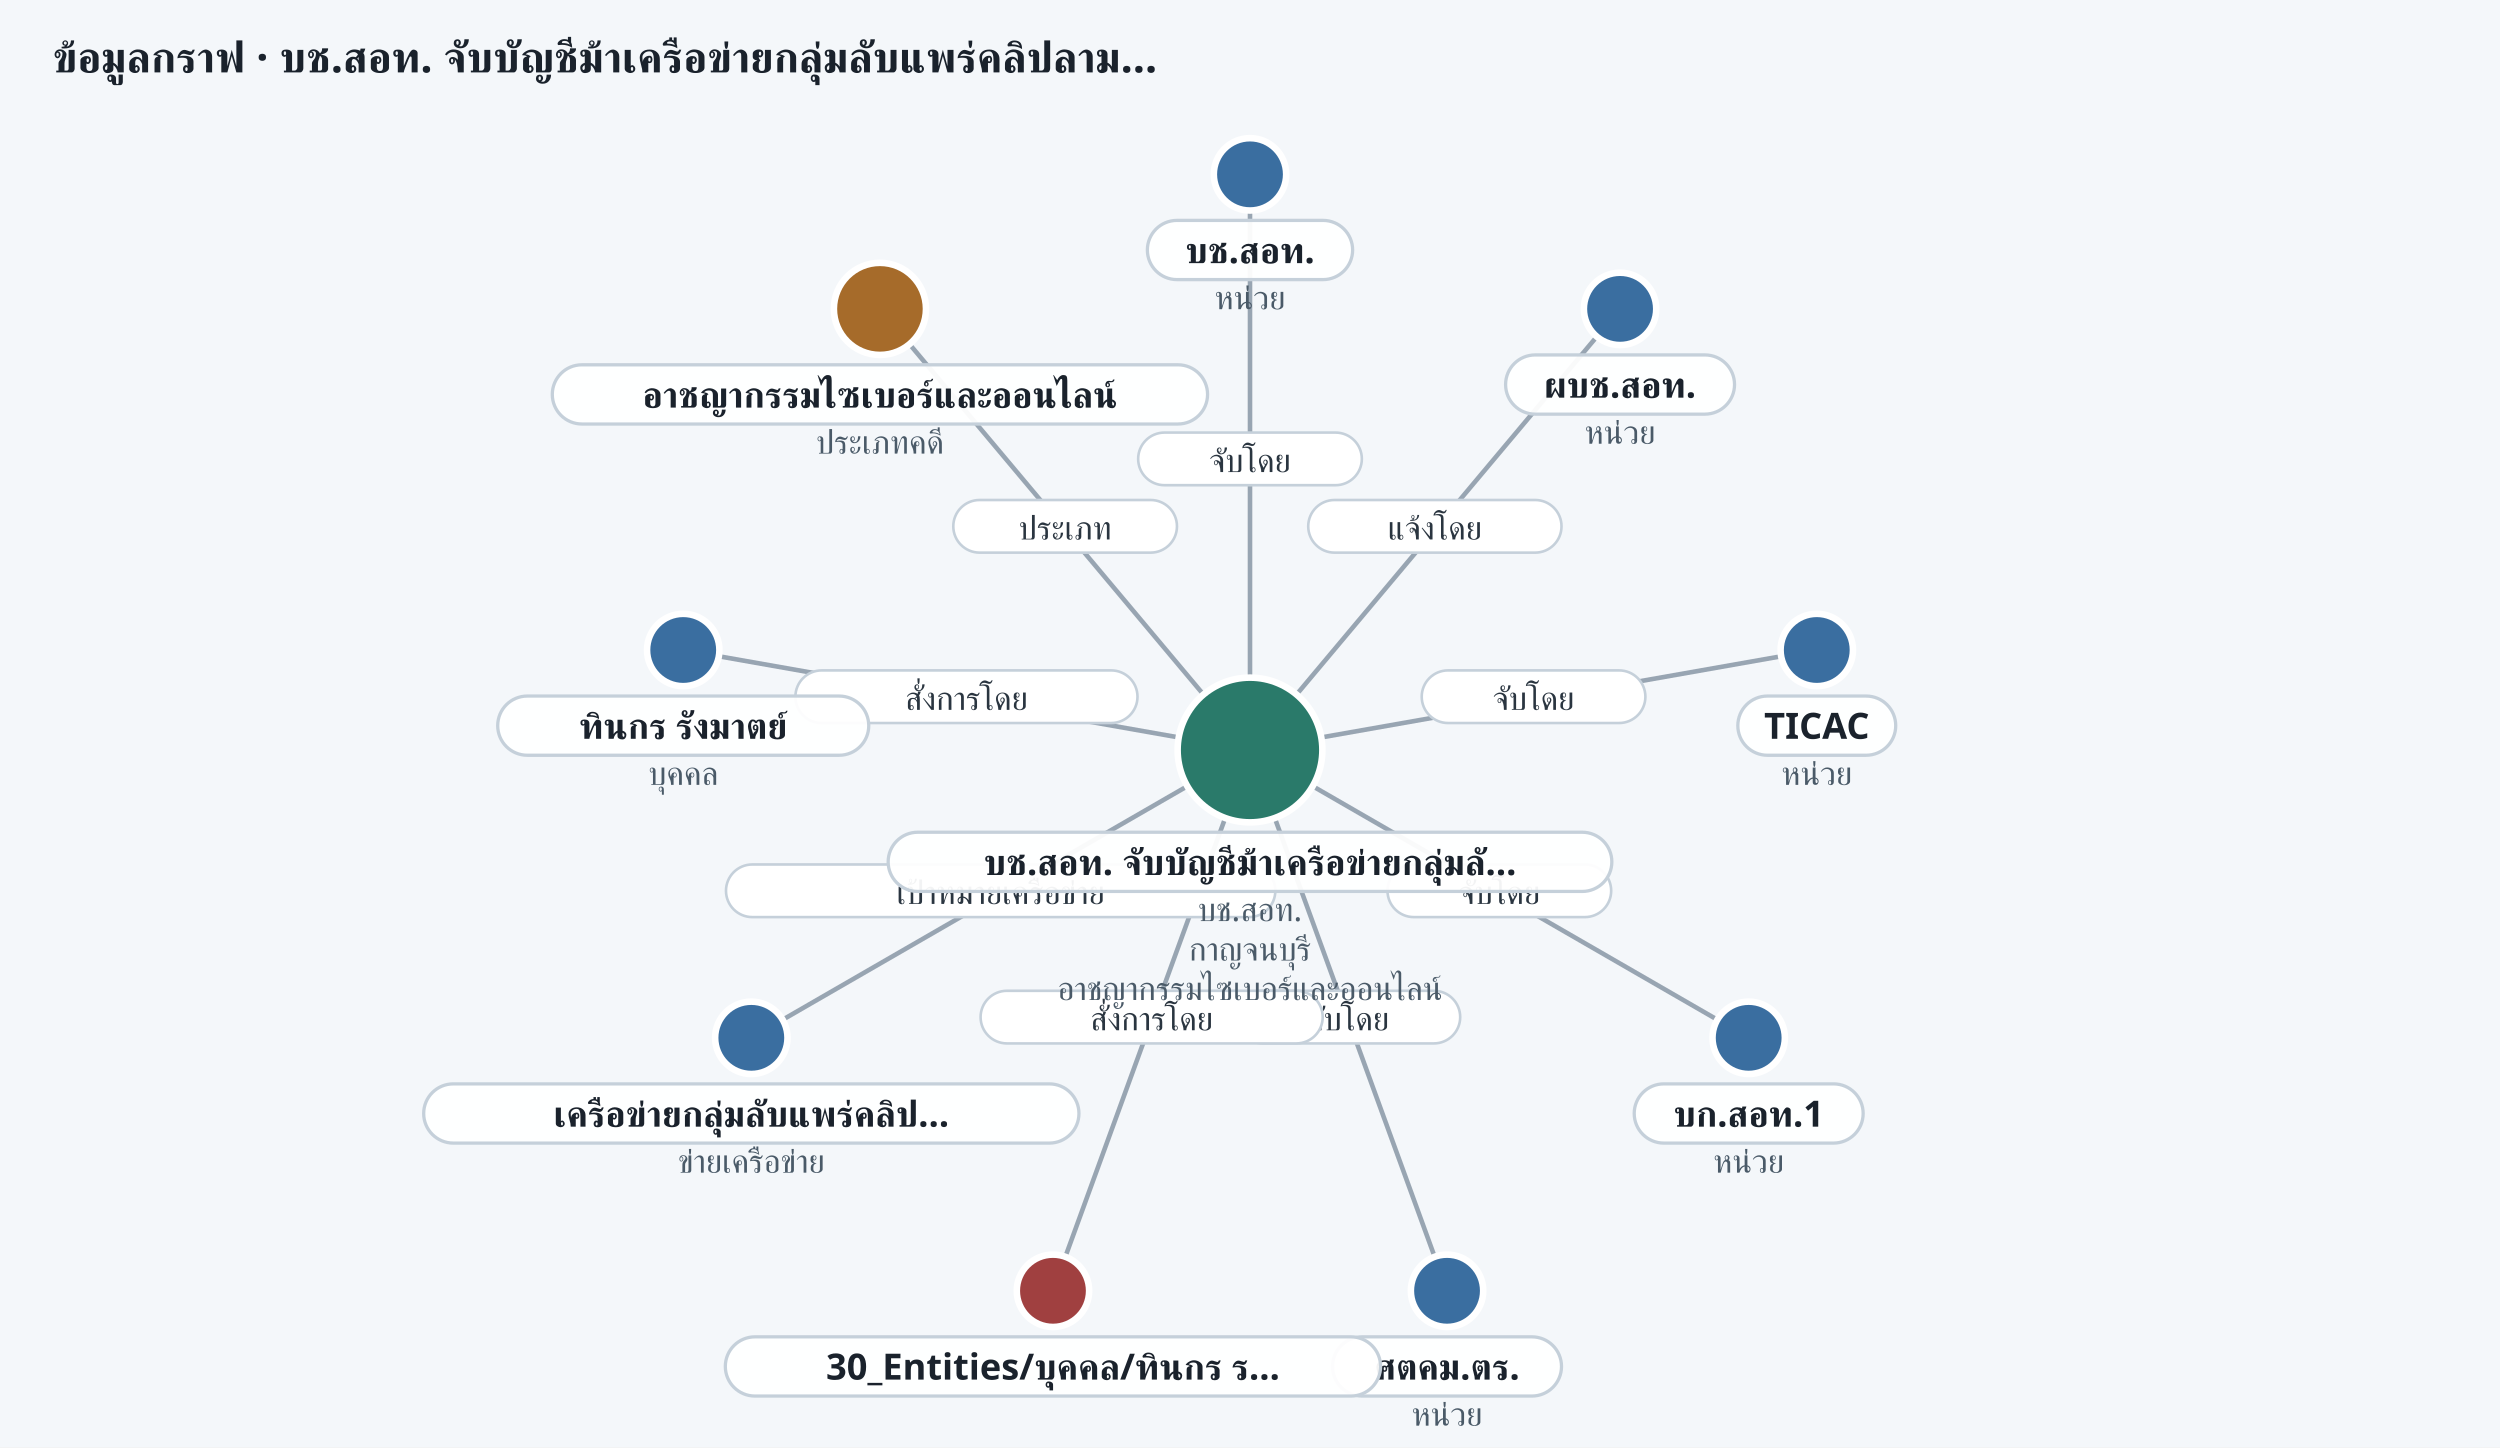
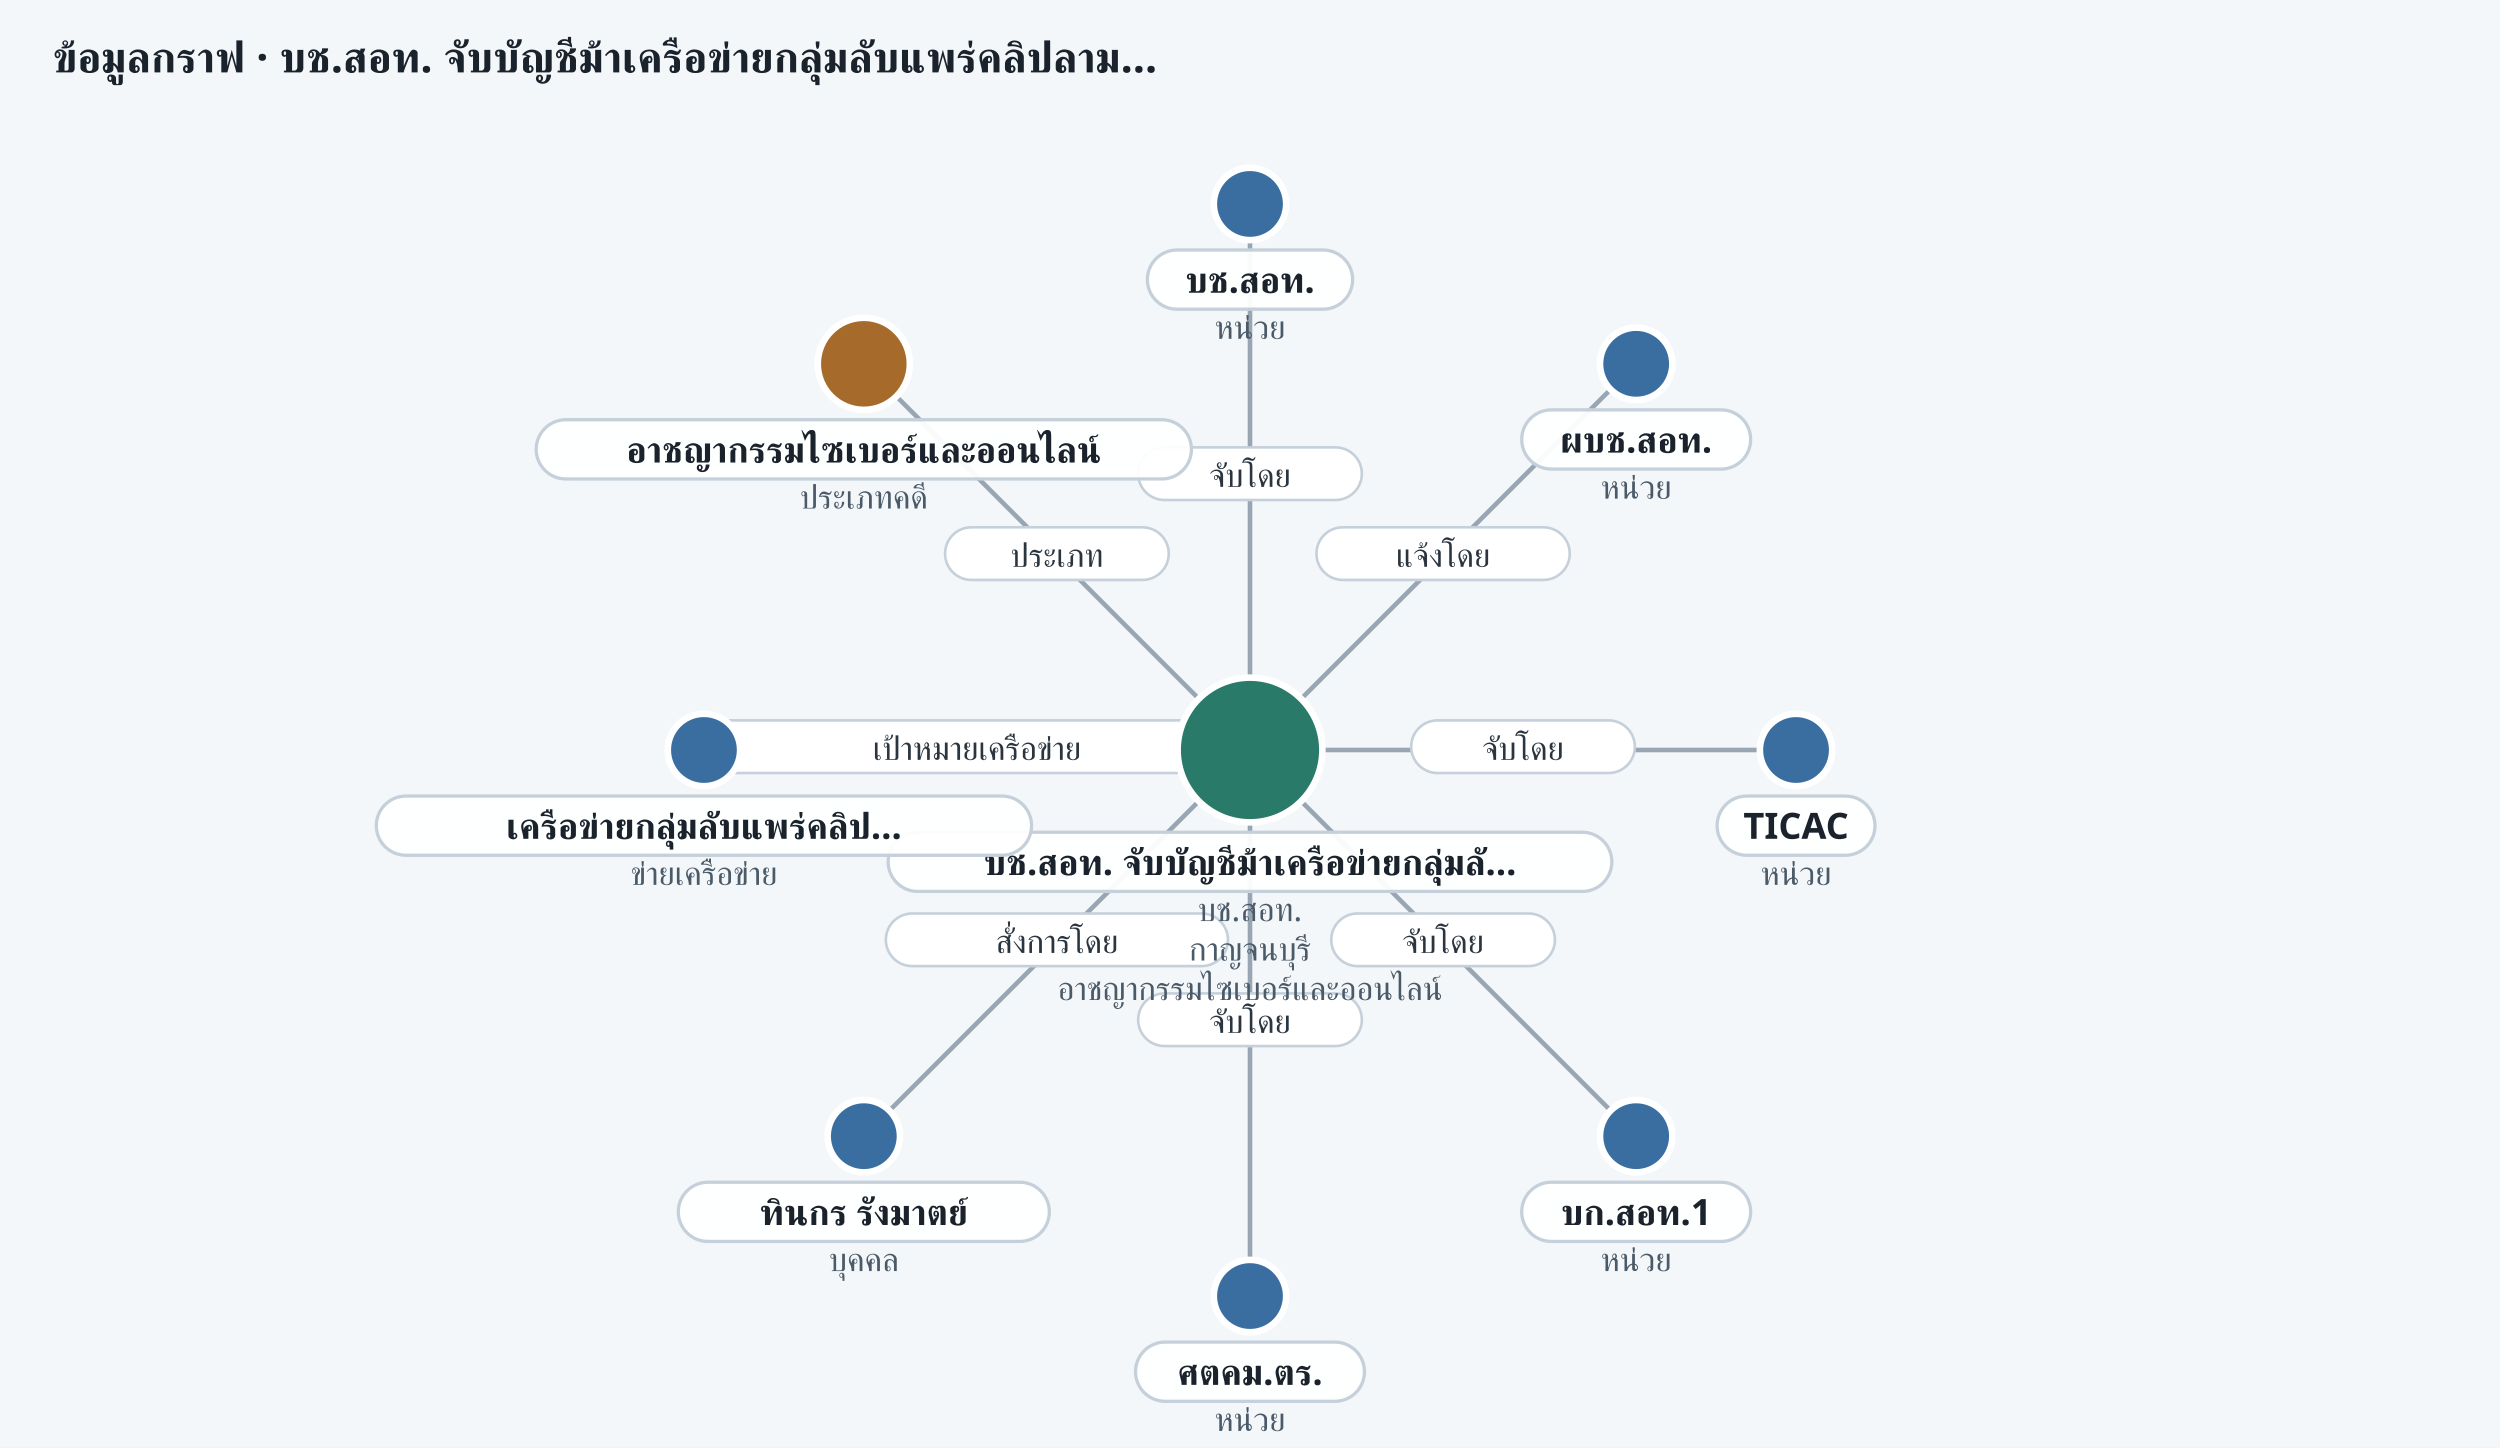
<svg xmlns="http://www.w3.org/2000/svg" width="760" height="440" viewBox="0 0 760 440" role="img" aria-label="ego graph 20261025-cyber-02">
  <rect width="100%" height="100%" fill="#f4f7fa" />
  <text x="16" y="22" font-size="13" font-weight="700" fill="#1a222c" font-family="Sarabun, Anuphan, sans-serif">ข้อมูลกราฟ · บช.สอท. จับบัญชีม้าเครือข่ายกลุ่มลับแพร่คลิปลาม…</text>
-   <line x1="380.0" y1="228.0" x2="380.0" y2="53.0" stroke="#7a8a9a" stroke-width="1.4" opacity="0.75" />
-   <rect x="346.0" y="131.5" width="68.0" height="16" rx="8" fill="#fff" stroke="#c5d0da" stroke-width="0.8" />
-   <text x="380.0" y="143.5" text-anchor="middle" font-size="10" fill="#2a3540" font-family="Sarabun, Anuphan, sans-serif">จับโดย</text>
-   <line x1="380.0" y1="228.0" x2="492.5" y2="93.9" stroke="#7a8a9a" stroke-width="1.4" opacity="0.75" />
-   <rect x="397.7" y="152.0" width="77.0" height="16" rx="8" fill="#fff" stroke="#c5d0da" stroke-width="0.8" />
-   <text x="436.2" y="164.0" text-anchor="middle" font-size="10" fill="#2a3540" font-family="Sarabun, Anuphan, sans-serif">แจ้งโดย</text>
-   <line x1="380.0" y1="228.0" x2="552.3" y2="197.6" stroke="#7a8a9a" stroke-width="1.4" opacity="0.75" />
-   <rect x="432.2" y="203.8" width="68.0" height="16" rx="8" fill="#fff" stroke="#c5d0da" stroke-width="0.8" />
-   <text x="466.2" y="215.8" text-anchor="middle" font-size="10" fill="#2a3540" font-family="Sarabun, Anuphan, sans-serif">จับโดย</text>
-   <line x1="380.0" y1="228.0" x2="531.6" y2="315.5" stroke="#7a8a9a" stroke-width="1.4" opacity="0.75" />
-   <rect x="421.8" y="262.8" width="68.0" height="16" rx="8" fill="#fff" stroke="#c5d0da" stroke-width="0.8" />
-   <text x="455.8" y="274.8" text-anchor="middle" font-size="10" fill="#2a3540" font-family="Sarabun, Anuphan, sans-serif">จับโดย</text>
-   <line x1="380.0" y1="228.0" x2="439.9" y2="392.4" stroke="#7a8a9a" stroke-width="1.4" opacity="0.75" />
-   <rect x="375.9" y="301.2" width="68.0" height="16" rx="8" fill="#fff" stroke="#c5d0da" stroke-width="0.8" />
-   <text x="409.9" y="313.2" text-anchor="middle" font-size="10" fill="#2a3540" font-family="Sarabun, Anuphan, sans-serif">จับโดย</text>
-   <line x1="380.0" y1="228.0" x2="320.1" y2="392.4" stroke="#7a8a9a" stroke-width="1.4" opacity="0.75" />
-   <rect x="298.1" y="301.2" width="104.0" height="16" rx="8" fill="#fff" stroke="#c5d0da" stroke-width="0.8" />
-   <text x="350.1" y="313.2" text-anchor="middle" font-size="10" fill="#2a3540" font-family="Sarabun, Anuphan, sans-serif">สั่งการโดย</text>
-   <line x1="380.0" y1="228.0" x2="228.4" y2="315.5" stroke="#7a8a9a" stroke-width="1.4" opacity="0.75" />
-   <rect x="220.7" y="262.8" width="167.0" height="16" rx="8" fill="#fff" stroke="#c5d0da" stroke-width="0.8" />
-   <text x="304.2" y="274.8" text-anchor="middle" font-size="10" fill="#2a3540" font-family="Sarabun, Anuphan, sans-serif">เป้าหมายเครือข่าย</text>
-   <line x1="380.0" y1="228.0" x2="207.7" y2="197.6" stroke="#7a8a9a" stroke-width="1.4" opacity="0.75" />
-   <rect x="241.8" y="203.8" width="104.0" height="16" rx="8" fill="#fff" stroke="#c5d0da" stroke-width="0.8" />
-   <text x="293.8" y="215.8" text-anchor="middle" font-size="10" fill="#2a3540" font-family="Sarabun, Anuphan, sans-serif">สั่งการโดย</text>
-   <line x1="380.0" y1="228.0" x2="267.5" y2="93.9" stroke="#7a8a9a" stroke-width="1.4" opacity="0.75" />
-   <rect x="289.8" y="152.0" width="68.0" height="16" rx="8" fill="#fff" stroke="#c5d0da" stroke-width="0.8" />
-   <text x="323.8" y="164.0" text-anchor="middle" font-size="10" fill="#2a3540" font-family="Sarabun, Anuphan, sans-serif">ประเภท</text>
+   <line x1="380.0" y1="228.0" x2="380.0" y2="62.0" stroke="#7a8a9a" stroke-width="1.4" opacity="0.75" />
+   <rect x="346.0" y="136.0" width="68.0" height="16" rx="8" fill="#fff" stroke="#c5d0da" stroke-width="0.8" />
+   <text x="380.0" y="148.0" text-anchor="middle" font-size="10" fill="#2a3540" font-family="Sarabun, Anuphan, sans-serif">จับโดย</text>
+   <line x1="380.0" y1="228.0" x2="497.4" y2="110.6" stroke="#7a8a9a" stroke-width="1.4" opacity="0.75" />
+   <rect x="400.2" y="160.3" width="77.0" height="16" rx="8" fill="#fff" stroke="#c5d0da" stroke-width="0.8" />
+   <text x="438.7" y="172.3" text-anchor="middle" font-size="10" fill="#2a3540" font-family="Sarabun, Anuphan, sans-serif">แจ้งโดย</text>
+   <line x1="380.0" y1="228.0" x2="546.0" y2="228.0" stroke="#7a8a9a" stroke-width="1.4" opacity="0.75" />
+   <rect x="429.0" y="219.0" width="68.0" height="16" rx="8" fill="#fff" stroke="#c5d0da" stroke-width="0.8" />
+   <text x="463.0" y="231.0" text-anchor="middle" font-size="10" fill="#2a3540" font-family="Sarabun, Anuphan, sans-serif">จับโดย</text>
+   <line x1="380.0" y1="228.0" x2="497.4" y2="345.4" stroke="#7a8a9a" stroke-width="1.4" opacity="0.75" />
+   <rect x="404.7" y="277.7" width="68.0" height="16" rx="8" fill="#fff" stroke="#c5d0da" stroke-width="0.8" />
+   <text x="438.7" y="289.7" text-anchor="middle" font-size="10" fill="#2a3540" font-family="Sarabun, Anuphan, sans-serif">จับโดย</text>
+   <line x1="380.0" y1="228.0" x2="380.0" y2="394.0" stroke="#7a8a9a" stroke-width="1.4" opacity="0.75" />
+   <rect x="346.0" y="302.0" width="68.0" height="16" rx="8" fill="#fff" stroke="#c5d0da" stroke-width="0.8" />
+   <text x="380.0" y="314.0" text-anchor="middle" font-size="10" fill="#2a3540" font-family="Sarabun, Anuphan, sans-serif">จับโดย</text>
+   <line x1="380.0" y1="228.0" x2="262.6" y2="345.4" stroke="#7a8a9a" stroke-width="1.4" opacity="0.75" />
+   <rect x="269.3" y="277.7" width="104.0" height="16" rx="8" fill="#fff" stroke="#c5d0da" stroke-width="0.8" />
+   <text x="321.3" y="289.7" text-anchor="middle" font-size="10" fill="#2a3540" font-family="Sarabun, Anuphan, sans-serif">สั่งการโดย</text>
+   <line x1="380.0" y1="228.0" x2="214.0" y2="228.0" stroke="#7a8a9a" stroke-width="1.4" opacity="0.75" />
+   <rect x="213.5" y="219.0" width="167.0" height="16" rx="8" fill="#fff" stroke="#c5d0da" stroke-width="0.8" />
+   <text x="297.0" y="231.0" text-anchor="middle" font-size="10" fill="#2a3540" font-family="Sarabun, Anuphan, sans-serif">เป้าหมายเครือข่าย</text>
+   <line x1="380.0" y1="228.0" x2="262.6" y2="110.6" stroke="#7a8a9a" stroke-width="1.4" opacity="0.75" />
+   <rect x="287.3" y="160.3" width="68.0" height="16" rx="8" fill="#fff" stroke="#c5d0da" stroke-width="0.8" />
+   <text x="321.3" y="172.3" text-anchor="middle" font-size="10" fill="#2a3540" font-family="Sarabun, Anuphan, sans-serif">ประเภท</text>
  <circle cx="380.0" cy="228.0" r="22" fill="#2a7a6a" stroke="#fff" stroke-width="2" />
  <rect x="270.0" y="253.0" width="220.0" height="18" rx="9" fill="rgba(255,255,255,0.94)" stroke="#c5d0da" />
  <text x="380.0" y="266.0" text-anchor="middle" font-size="11" font-weight="600" fill="#1a222c" font-family="Sarabun, Anuphan, sans-serif">บช.สอท. จับบัญชีม้าเครือข่ายกลุ่มลั…</text>
  <text x="380.0" y="280.0" text-anchor="middle" font-size="10" fill="#4a5a68" font-family="Sarabun, Anuphan, sans-serif">บช.สอท.</text>
  <text x="380.0" y="292.0" text-anchor="middle" font-size="10" fill="#4a5a68" font-family="Sarabun, Anuphan, sans-serif">กาญจนบุรี</text>
  <text x="380.0" y="304.0" text-anchor="middle" font-size="10" fill="#4a5a68" font-family="Sarabun, Anuphan, sans-serif">อาชญากรรมไซเบอร์และออนไลน์</text>
-   <circle cx="380.0" cy="53.0" r="11" fill="#3a6ea0" stroke="#fff" stroke-width="2" />
-   <rect x="348.8" y="67.0" width="62.4" height="18" rx="9" fill="rgba(255,255,255,0.94)" stroke="#c5d0da" />
-   <text x="380.0" y="80.0" text-anchor="middle" font-size="11" font-weight="600" fill="#1a222c" font-family="Sarabun, Anuphan, sans-serif">บช.สอท.</text>
-   <text x="380.0" y="94.0" text-anchor="middle" font-size="10" fill="#4a5a68" font-family="Sarabun, Anuphan, sans-serif">หน่วย</text>
-   <circle cx="492.5" cy="93.9" r="11" fill="#3a6ea0" stroke="#fff" stroke-width="2" />
-   <rect x="457.7" y="107.9" width="69.6" height="18" rx="9" fill="rgba(255,255,255,0.94)" stroke="#c5d0da" />
-   <text x="492.5" y="120.9" text-anchor="middle" font-size="11" font-weight="600" fill="#1a222c" font-family="Sarabun, Anuphan, sans-serif">ผบช.สอท.</text>
-   <text x="492.5" y="134.9" text-anchor="middle" font-size="10" fill="#4a5a68" font-family="Sarabun, Anuphan, sans-serif">หน่วย</text>
-   <circle cx="552.3" cy="197.6" r="11" fill="#3a6ea0" stroke="#fff" stroke-width="2" />
-   <rect x="528.3" y="211.6" width="48.0" height="18" rx="9" fill="rgba(255,255,255,0.94)" stroke="#c5d0da" />
-   <text x="552.3" y="224.6" text-anchor="middle" font-size="11" font-weight="600" fill="#1a222c" font-family="Sarabun, Anuphan, sans-serif">TICAC</text>
-   <text x="552.3" y="238.6" text-anchor="middle" font-size="10" fill="#4a5a68" font-family="Sarabun, Anuphan, sans-serif">หน่วย</text>
-   <circle cx="531.6" cy="315.5" r="11" fill="#3a6ea0" stroke="#fff" stroke-width="2" />
-   <rect x="496.8" y="329.5" width="69.6" height="18" rx="9" fill="rgba(255,255,255,0.94)" stroke="#c5d0da" />
-   <text x="531.6" y="342.5" text-anchor="middle" font-size="11" font-weight="600" fill="#1a222c" font-family="Sarabun, Anuphan, sans-serif">บก.สอท.1</text>
-   <text x="531.6" y="356.5" text-anchor="middle" font-size="10" fill="#4a5a68" font-family="Sarabun, Anuphan, sans-serif">หน่วย</text>
-   <circle cx="439.9" cy="392.4" r="11" fill="#3a6ea0" stroke="#fff" stroke-width="2" />
-   <rect x="405.1" y="406.4" width="69.6" height="18" rx="9" fill="rgba(255,255,255,0.94)" stroke="#c5d0da" />
-   <text x="439.9" y="419.4" text-anchor="middle" font-size="11" font-weight="600" fill="#1a222c" font-family="Sarabun, Anuphan, sans-serif">ศตคม.ตร.</text>
-   <text x="439.9" y="433.4" text-anchor="middle" font-size="10" fill="#4a5a68" font-family="Sarabun, Anuphan, sans-serif">หน่วย</text>
-   <circle cx="320.1" cy="392.4" r="11" fill="#a04040" stroke="#fff" stroke-width="2" />
-   <rect x="220.5" y="406.4" width="199.2" height="18" rx="9" fill="rgba(255,255,255,0.94)" stroke="#c5d0da" />
-   <text x="320.1" y="419.4" text-anchor="middle" font-size="11" font-weight="600" fill="#1a222c" font-family="Sarabun, Anuphan, sans-serif">30_Entities/บุคคล/ทินกร ร…</text>
-   <circle cx="228.4" cy="315.5" r="11" fill="#3a6ea0" stroke="#fff" stroke-width="2" />
-   <rect x="128.8" y="329.5" width="199.2" height="18" rx="9" fill="rgba(255,255,255,0.94)" stroke="#c5d0da" />
-   <text x="228.4" y="342.5" text-anchor="middle" font-size="11" font-weight="600" fill="#1a222c" font-family="Sarabun, Anuphan, sans-serif">เครือข่ายกลุ่มลับแพร่คลิป…</text>
-   <text x="228.4" y="356.5" text-anchor="middle" font-size="10" fill="#4a5a68" font-family="Sarabun, Anuphan, sans-serif">ข่ายเครือข่าย</text>
-   <circle cx="207.7" cy="197.6" r="11" fill="#3a6ea0" stroke="#fff" stroke-width="2" />
-   <rect x="151.3" y="211.6" width="112.8" height="18" rx="9" fill="rgba(255,255,255,0.94)" stroke="#c5d0da" />
-   <text x="207.7" y="224.6" text-anchor="middle" font-size="11" font-weight="600" fill="#1a222c" font-family="Sarabun, Anuphan, sans-serif">ทินกร รังมาตย์</text>
-   <text x="207.7" y="238.6" text-anchor="middle" font-size="10" fill="#4a5a68" font-family="Sarabun, Anuphan, sans-serif">บุคคล</text>
-   <circle cx="267.5" cy="93.9" r="14" fill="#a66b2a" stroke="#fff" stroke-width="2" />
-   <rect x="167.9" y="110.9" width="199.2" height="18" rx="9" fill="rgba(255,255,255,0.94)" stroke="#c5d0da" />
-   <text x="267.5" y="123.9" text-anchor="middle" font-size="11" font-weight="600" fill="#1a222c" font-family="Sarabun, Anuphan, sans-serif">อาชญากรรมไซเบอร์และออนไลน์</text>
-   <text x="267.5" y="137.9" text-anchor="middle" font-size="10" fill="#4a5a68" font-family="Sarabun, Anuphan, sans-serif">ประเภทคดี</text>
+   <circle cx="380.0" cy="62.0" r="11" fill="#3a6ea0" stroke="#fff" stroke-width="2" />
+   <rect x="348.8" y="76.0" width="62.4" height="18" rx="9" fill="rgba(255,255,255,0.94)" stroke="#c5d0da" />
+   <text x="380.0" y="89.0" text-anchor="middle" font-size="11" font-weight="600" fill="#1a222c" font-family="Sarabun, Anuphan, sans-serif">บช.สอท.</text>
+   <text x="380.0" y="103.0" text-anchor="middle" font-size="10" fill="#4a5a68" font-family="Sarabun, Anuphan, sans-serif">หน่วย</text>
+   <circle cx="497.4" cy="110.6" r="11" fill="#3a6ea0" stroke="#fff" stroke-width="2" />
+   <rect x="462.6" y="124.6" width="69.6" height="18" rx="9" fill="rgba(255,255,255,0.94)" stroke="#c5d0da" />
+   <text x="497.4" y="137.6" text-anchor="middle" font-size="11" font-weight="600" fill="#1a222c" font-family="Sarabun, Anuphan, sans-serif">ผบช.สอท.</text>
+   <text x="497.4" y="151.6" text-anchor="middle" font-size="10" fill="#4a5a68" font-family="Sarabun, Anuphan, sans-serif">หน่วย</text>
+   <circle cx="546.0" cy="228.0" r="11" fill="#3a6ea0" stroke="#fff" stroke-width="2" />
+   <rect x="522.0" y="242.0" width="48.0" height="18" rx="9" fill="rgba(255,255,255,0.94)" stroke="#c5d0da" />
+   <text x="546.0" y="255.0" text-anchor="middle" font-size="11" font-weight="600" fill="#1a222c" font-family="Sarabun, Anuphan, sans-serif">TICAC</text>
+   <text x="546.0" y="269.0" text-anchor="middle" font-size="10" fill="#4a5a68" font-family="Sarabun, Anuphan, sans-serif">หน่วย</text>
+   <circle cx="497.4" cy="345.4" r="11" fill="#3a6ea0" stroke="#fff" stroke-width="2" />
+   <rect x="462.6" y="359.4" width="69.6" height="18" rx="9" fill="rgba(255,255,255,0.94)" stroke="#c5d0da" />
+   <text x="497.4" y="372.4" text-anchor="middle" font-size="11" font-weight="600" fill="#1a222c" font-family="Sarabun, Anuphan, sans-serif">บก.สอท.1</text>
+   <text x="497.4" y="386.4" text-anchor="middle" font-size="10" fill="#4a5a68" font-family="Sarabun, Anuphan, sans-serif">หน่วย</text>
+   <circle cx="380.0" cy="394.0" r="11" fill="#3a6ea0" stroke="#fff" stroke-width="2" />
+   <rect x="345.2" y="408.0" width="69.6" height="18" rx="9" fill="rgba(255,255,255,0.94)" stroke="#c5d0da" />
+   <text x="380.0" y="421.0" text-anchor="middle" font-size="11" font-weight="600" fill="#1a222c" font-family="Sarabun, Anuphan, sans-serif">ศตคม.ตร.</text>
+   <text x="380.0" y="435.0" text-anchor="middle" font-size="10" fill="#4a5a68" font-family="Sarabun, Anuphan, sans-serif">หน่วย</text>
+   <circle cx="262.6" cy="345.4" r="11" fill="#3a6ea0" stroke="#fff" stroke-width="2" />
+   <rect x="206.2" y="359.4" width="112.8" height="18" rx="9" fill="rgba(255,255,255,0.94)" stroke="#c5d0da" />
+   <text x="262.6" y="372.4" text-anchor="middle" font-size="11" font-weight="600" fill="#1a222c" font-family="Sarabun, Anuphan, sans-serif">ทินกร รังมาตย์</text>
+   <text x="262.6" y="386.4" text-anchor="middle" font-size="10" fill="#4a5a68" font-family="Sarabun, Anuphan, sans-serif">บุคคล</text>
+   <circle cx="214.0" cy="228.0" r="11" fill="#3a6ea0" stroke="#fff" stroke-width="2" />
+   <rect x="114.4" y="242.0" width="199.2" height="18" rx="9" fill="rgba(255,255,255,0.94)" stroke="#c5d0da" />
+   <text x="214.0" y="255.0" text-anchor="middle" font-size="11" font-weight="600" fill="#1a222c" font-family="Sarabun, Anuphan, sans-serif">เครือข่ายกลุ่มลับแพร่คลิป…</text>
+   <text x="214.0" y="269.0" text-anchor="middle" font-size="10" fill="#4a5a68" font-family="Sarabun, Anuphan, sans-serif">ข่ายเครือข่าย</text>
+   <circle cx="262.6" cy="110.6" r="14" fill="#a66b2a" stroke="#fff" stroke-width="2" />
+   <rect x="163.0" y="127.6" width="199.2" height="18" rx="9" fill="rgba(255,255,255,0.94)" stroke="#c5d0da" />
+   <text x="262.6" y="140.6" text-anchor="middle" font-size="11" font-weight="600" fill="#1a222c" font-family="Sarabun, Anuphan, sans-serif">อาชญากรรมไซเบอร์และออนไลน์</text>
+   <text x="262.6" y="154.6" text-anchor="middle" font-size="10" fill="#4a5a68" font-family="Sarabun, Anuphan, sans-serif">ประเภทคดี</text>
</svg>
